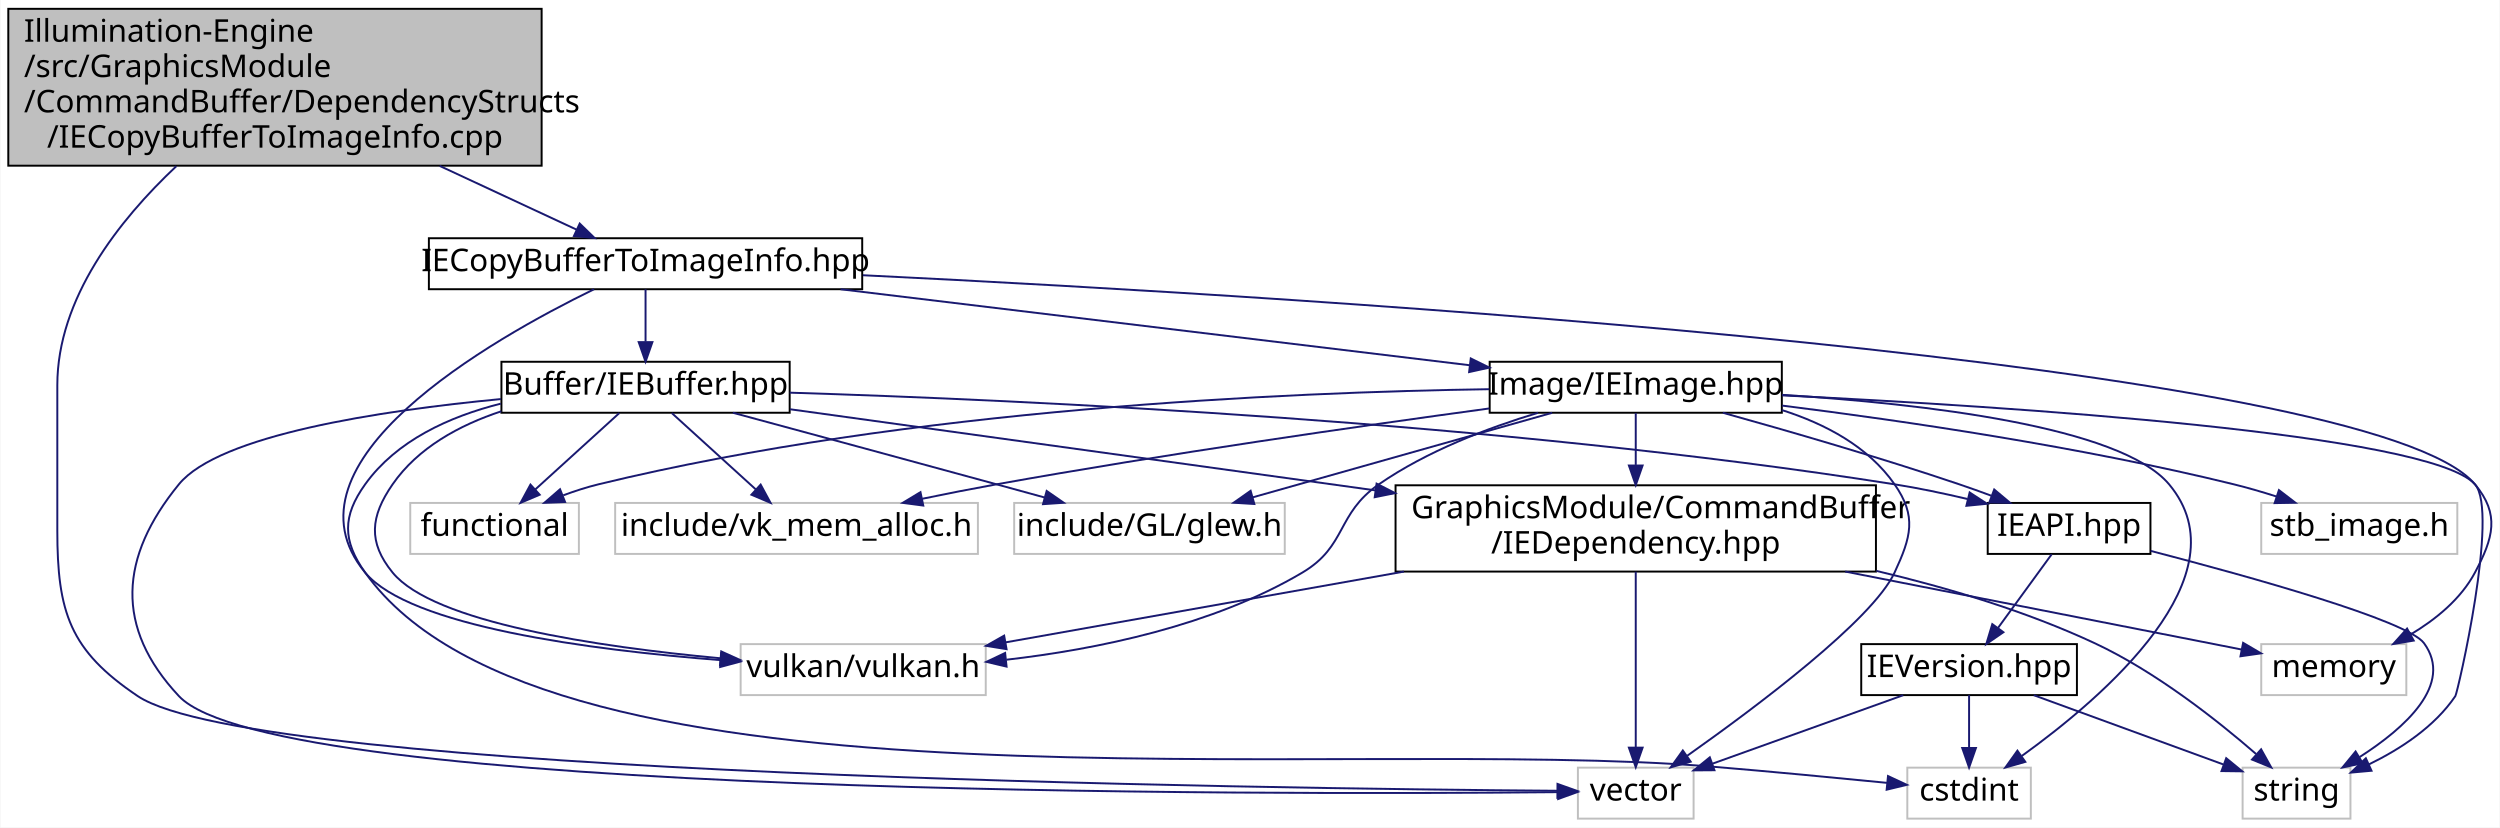
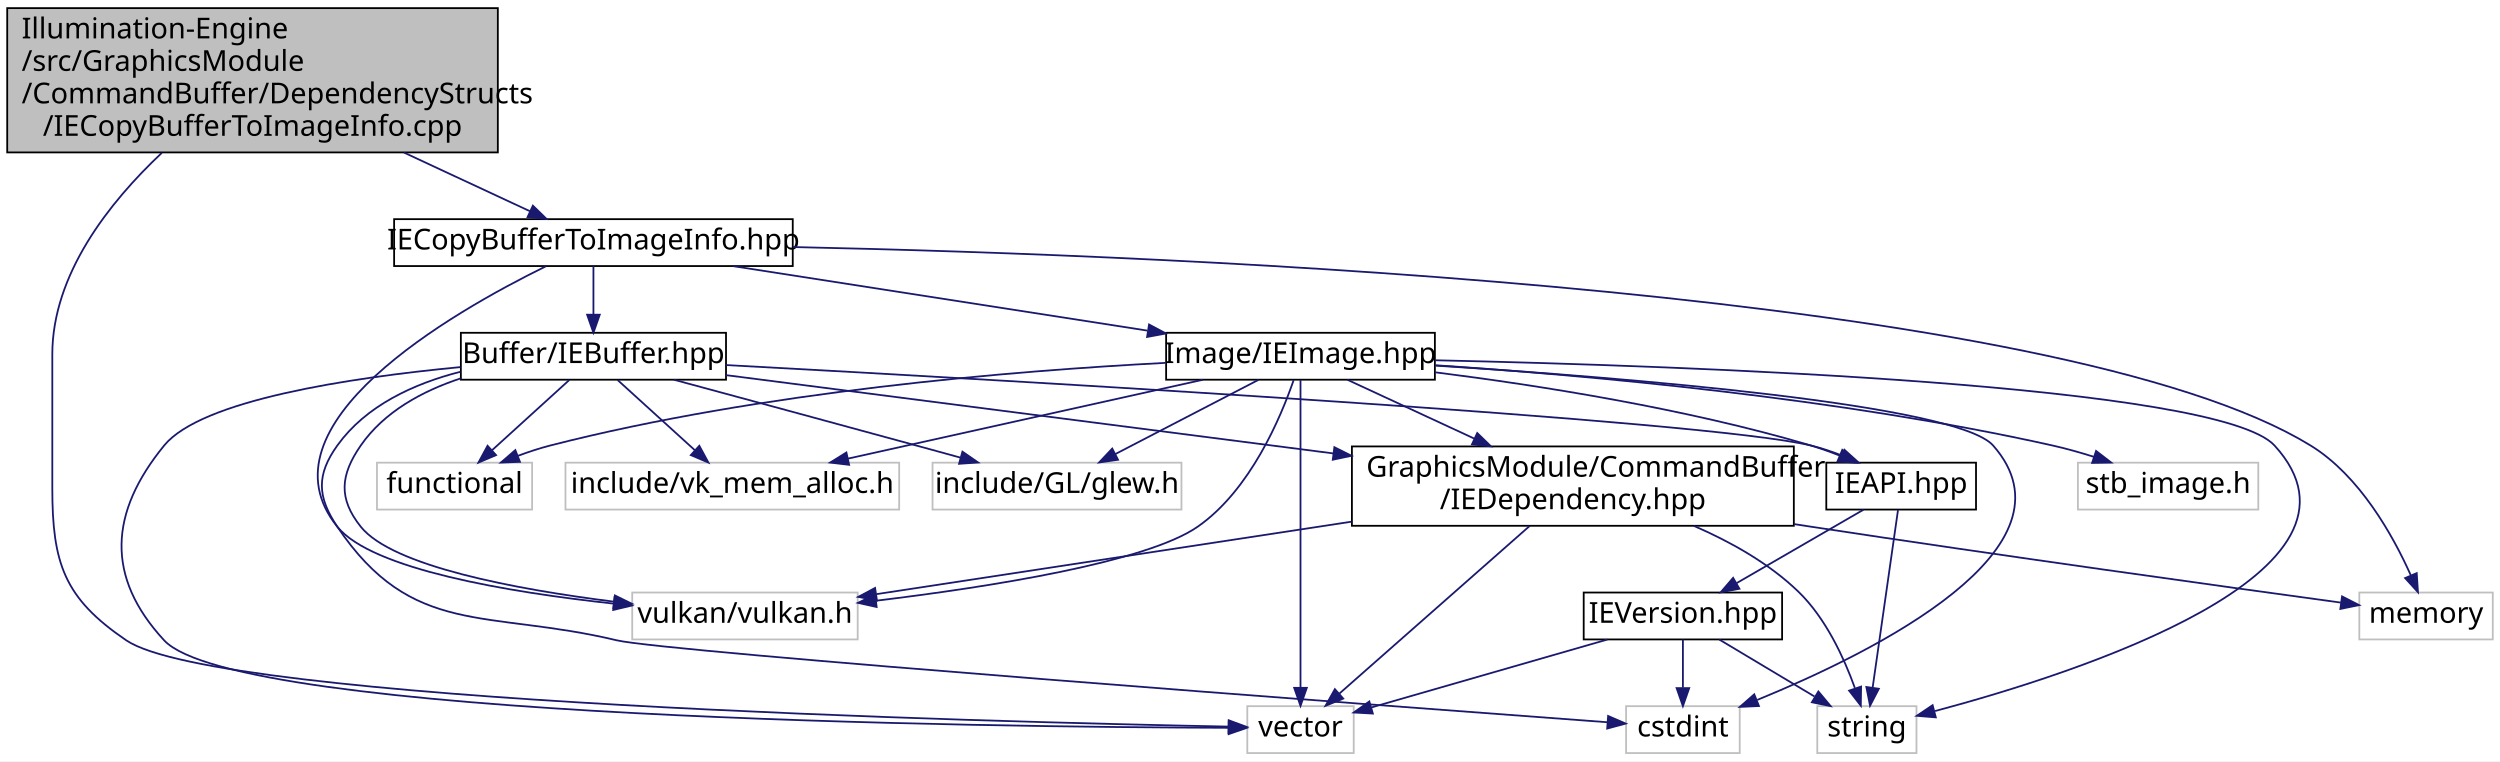
- <svg xmlns="http://www.w3.org/2000/svg" xmlns:xlink="http://www.w3.org/1999/xlink" width="1275pt" height="422pt" viewBox="0.00 0.00 1274.54 422.00">
+ <svg xmlns="http://www.w3.org/2000/svg" xmlns:xlink="http://www.w3.org/1999/xlink" width="1386pt" height="422pt" viewBox="0.00 0.00 1386.00 422.00">
  <g id="graph0" class="graph" transform="scale(1 1) rotate(0) translate(4 418)">
-     <polygon fill="white" stroke="transparent" points="-4,4 -4,-418 1270.54,-418 1270.54,4 -4,4" />
+     <polygon fill="white" stroke="transparent" points="-4,4 -4,-418 1382,-418 1382,4 -4,4" />
    <g id="node1" class="node">
      <g id="a_node1">
        <a xlink:title=" ">
          <polygon fill="#bfbfbf" stroke="black" points="0,-333.5 0,-413.5 272,-413.5 272,-333.5 0,-333.5" />
          <text text-anchor="start" x="8" y="-396.7" font-family="Source Sans Pro" font-size="16.00">Illumination-Engine</text>
          <text text-anchor="start" x="8" y="-378.7" font-family="Source Sans Pro" font-size="16.00">/src/GraphicsModule</text>
          <text text-anchor="start" x="8" y="-360.7" font-family="Source Sans Pro" font-size="16.00">/CommandBuffer/DependencyStructs</text>
          <text text-anchor="middle" x="136" y="-342.7" font-family="Source Sans Pro" font-size="16.00">/IECopyBufferToImageInfo.cpp</text>
        </a>
      </g>
    </g>
    <g id="node2" class="node">
      <g id="a_node2">
        <a xlink:href="_i_e_copy_buffer_to_image_info_8hpp.html" target="_top" xlink:title=" ">
          <polygon fill="white" stroke="black" points="214.5,-270.5 214.5,-296.5 435.5,-296.5 435.5,-270.5 214.5,-270.5" />
          <text text-anchor="middle" x="325" y="-279.7" font-family="Source Sans Pro" font-size="16.00">IECopyBufferToImageInfo.hpp</text>
        </a>
      </g>
    </g>
    <g id="edge1" class="edge">
      <path fill="none" stroke="midnightblue" d="M220,-333.39C244.57,-321.95 270.1,-310.06 289.83,-300.88" />
      <polygon fill="midnightblue" stroke="midnightblue" points="291.43,-303.99 299.02,-296.6 288.48,-297.64 291.43,-303.99" />
    </g>
    <g id="node7" class="node">
      <g id="a_node7">
        <a xlink:title=" ">
-           <polygon fill="white" stroke="#bfbfbf" points="800.5,-0.5 800.5,-26.5 859.5,-26.5 859.5,-0.5 800.5,-0.5" />
-           <text text-anchor="middle" x="830" y="-9.7" font-family="Source Sans Pro" font-size="16.00">vector</text>
+           <polygon fill="white" stroke="#bfbfbf" points="687.5,-0.5 687.5,-26.5 746.5,-26.5 746.5,-0.5 687.5,-0.5" />
+           <text text-anchor="middle" x="717" y="-9.7" font-family="Source Sans Pro" font-size="16.00">vector</text>
        </a>
      </g>
    </g>
    <g id="edge33" class="edge">
-       <path fill="none" stroke="midnightblue" d="M85.7,-333.24C56.33,-305.6 25,-265.75 25,-221.5 25,-221.5 25,-221.5 25,-147.5 25,-105.76 31.34,-86.27 66,-63 126.35,-22.49 641.4,-15.8 790.01,-14.71" />
-       <polygon fill="midnightblue" stroke="midnightblue" points="790.09,-18.21 800.07,-14.64 790.04,-11.21 790.09,-18.21" />
+       <path fill="none" stroke="midnightblue" d="M85.7,-333.24C56.33,-305.6 25,-265.75 25,-221.5 25,-221.5 25,-221.5 25,-147.5 25,-105.76 31.47,-86.46 66,-63 116.49,-28.7 542.96,-17.78 676.91,-15.18" />
+       <polygon fill="midnightblue" stroke="midnightblue" points="677.21,-18.68 687.14,-14.99 677.07,-11.68 677.21,-18.68" />
    </g>
    <g id="node3" class="node">
      <g id="a_node3">
-         <a xlink:title=" ">
-           <polygon fill="white" stroke="#bfbfbf" points="1149,-63.5 1149,-89.5 1223,-89.5 1223,-63.5 1149,-63.5" />
-           <text text-anchor="middle" x="1186" y="-72.7" font-family="Source Sans Pro" font-size="16.00">memory</text>
-         </a>
-       </g>
-     </g>
-     <g id="edge2" class="edge">
-       <path fill="none" stroke="midnightblue" d="M435.88,-277.63C671.75,-266.1 1206.07,-233.3 1258,-171 1270.81,-155.64 1267.39,-143.66 1258,-126 1250.81,-112.49 1237.99,-102.06 1225.14,-94.4" />
-       <polygon fill="midnightblue" stroke="midnightblue" points="1226.76,-91.3 1216.31,-89.54 1223.38,-97.43 1226.76,-91.3" />
-     </g>
-     <g id="node4" class="node">
-       <g id="a_node4">
-         <a xlink:title=" ">
-           <polygon fill="white" stroke="#bfbfbf" points="373.5,-63.5 373.5,-89.5 498.5,-89.5 498.5,-63.5 373.5,-63.5" />
-           <text text-anchor="middle" x="436" y="-72.7" font-family="Source Sans Pro" font-size="16.00">vulkan/vulkan.h</text>
-         </a>
-       </g>
-     </g>
-     <g id="edge3" class="edge">
-       <path fill="none" stroke="midnightblue" d="M298.75,-270.49C245.94,-244.75 135.67,-182.01 182,-126 204.66,-98.61 296.49,-86.54 363.24,-81.33" />
-       <polygon fill="midnightblue" stroke="midnightblue" points="363.59,-84.81 373.31,-80.58 363.07,-77.83 363.59,-84.81" />
-     </g>
-     <g id="node5" class="node">
-       <g id="a_node5">
        <a xlink:href="_i_e_buffer_8hpp.html" target="_top" xlink:title=" ">
          <polygon fill="white" stroke="black" points="251.5,-207.5 251.5,-233.5 398.5,-233.5 398.5,-207.5 251.5,-207.5" />
          <text text-anchor="middle" x="325" y="-216.7" font-family="Source Sans Pro" font-size="16.00">Buffer/IEBuffer.hpp</text>
        </a>
      </g>
    </g>
-     <g id="edge4" class="edge">
+     <g id="edge2" class="edge">
      <path fill="none" stroke="midnightblue" d="M325,-270.45C325,-262.85 325,-252.79 325,-243.78" />
      <polygon fill="midnightblue" stroke="midnightblue" points="328.5,-243.53 325,-233.53 321.5,-243.53 328.5,-243.53" />
+     </g>
+     <g id="node5" class="node">
+       <g id="a_node5">
+         <a xlink:title=" ">
+           <polygon fill="white" stroke="#bfbfbf" points="1304,-63.5 1304,-89.5 1378,-89.5 1378,-63.5 1304,-63.5" />
+           <text text-anchor="middle" x="1341" y="-72.7" font-family="Source Sans Pro" font-size="16.00">memory</text>
+         </a>
+       </g>
+     </g>
+     <g id="edge31" class="edge">
+       <path fill="none" stroke="midnightblue" d="M435.74,-281.04C655.68,-276.31 1138.33,-256.23 1277,-171 1304.2,-154.28 1322.63,-121.18 1332.49,-99.19" />
+       <polygon fill="midnightblue" stroke="midnightblue" points="1335.83,-100.26 1336.52,-89.69 1329.39,-97.52 1335.83,-100.26" />
+     </g>
+     <g id="node8" class="node">
+       <g id="a_node8">
+         <a xlink:title=" ">
+           <polygon fill="white" stroke="#bfbfbf" points="346.5,-63.5 346.5,-89.5 471.5,-89.5 471.5,-63.5 346.5,-63.5" />
+           <text text-anchor="middle" x="409" y="-72.7" font-family="Source Sans Pro" font-size="16.00">vulkan/vulkan.h</text>
+         </a>
+       </g>
+     </g>
+     <g id="edge32" class="edge">
+       <path fill="none" stroke="midnightblue" d="M298.61,-270.35C246.15,-244.59 137.57,-182.21 183,-126 202.11,-102.36 277.74,-89.71 336.31,-83.33" />
+       <polygon fill="midnightblue" stroke="midnightblue" points="336.7,-86.81 346.28,-82.28 335.97,-79.85 336.7,-86.81" />
    </g>
    <g id="node15" class="node">
      <g id="a_node15">
        <a xlink:href="_i_e_image_8hpp.html" target="_top" xlink:title=" ">
-           <polygon fill="white" stroke="black" points="755.5,-207.5 755.5,-233.5 904.5,-233.5 904.5,-207.5 755.5,-207.5" />
-           <text text-anchor="middle" x="830" y="-216.7" font-family="Source Sans Pro" font-size="16.00">Image/IEImage.hpp</text>
-         </a>
-       </g>
-     </g>
-     <g id="edge22" class="edge">
-       <path fill="none" stroke="midnightblue" d="M424.47,-270.48C518.13,-259.17 656.88,-242.41 745.37,-231.72" />
-       <polygon fill="midnightblue" stroke="midnightblue" points="745.86,-235.19 755.37,-230.52 745.02,-228.24 745.86,-235.19" />
-     </g>
-     <g id="edge18" class="edge">
-       <path fill="none" stroke="midnightblue" d="M251.46,-208.25C230.04,-201.18 208.94,-189.69 196,-171 184.62,-154.56 183.34,-141.48 196,-126 216.84,-100.52 300.31,-88.12 363,-82.3" />
-       <polygon fill="midnightblue" stroke="midnightblue" points="363.61,-85.76 373.26,-81.39 362.99,-78.78 363.61,-85.76" />
-     </g>
-     <g id="node6" class="node">
-       <g id="a_node6">
+           <polygon fill="white" stroke="black" points="642.5,-207.5 642.5,-233.5 791.5,-233.5 791.5,-207.5 642.5,-207.5" />
+           <text text-anchor="middle" x="717" y="-216.7" font-family="Source Sans Pro" font-size="16.00">Image/IEImage.hpp</text>
+         </a>
+       </g>
+     </g>
+     <g id="edge20" class="edge">
+       <path fill="none" stroke="midnightblue" d="M402.45,-270.45C468.66,-260.14 563.8,-245.34 632.08,-234.71" />
+       <polygon fill="midnightblue" stroke="midnightblue" points="633.03,-238.11 642.37,-233.11 631.95,-231.19 633.03,-238.11" />
+     </g>
+     <g id="node4" class="node">
+       <g id="a_node4">
        <a xlink:href="_i_e_dependency_8hpp.html" target="_top" xlink:title=" ">
-           <polygon fill="white" stroke="black" points="707.5,-126.5 707.5,-170.5 952.5,-170.5 952.5,-126.5 707.5,-126.5" />
-           <text text-anchor="start" x="715.5" y="-153.7" font-family="Source Sans Pro" font-size="16.00">GraphicsModule/CommandBuffer</text>
-           <text text-anchor="middle" x="830" y="-135.7" font-family="Source Sans Pro" font-size="16.00">/IEDependency.hpp</text>
-         </a>
-       </g>
-     </g>
-     <g id="edge5" class="edge">
-       <path fill="none" stroke="midnightblue" d="M398.7,-209.28C476.83,-198.45 601.87,-181.12 697.25,-167.9" />
-       <polygon fill="midnightblue" stroke="midnightblue" points="697.83,-171.35 707.26,-166.51 696.87,-164.42 697.83,-171.35" />
+           <polygon fill="white" stroke="black" points="745.5,-126.5 745.5,-170.5 990.5,-170.5 990.5,-126.5 745.5,-126.5" />
+           <text text-anchor="start" x="753.5" y="-153.7" font-family="Source Sans Pro" font-size="16.00">GraphicsModule/CommandBuffer</text>
+           <text text-anchor="middle" x="868" y="-135.7" font-family="Source Sans Pro" font-size="16.00">/IEDependency.hpp</text>
+         </a>
+       </g>
+     </g>
+     <g id="edge3" class="edge">
+       <path fill="none" stroke="midnightblue" d="M398.51,-210.02C484.68,-198.91 629.15,-180.29 735.12,-166.63" />
+       <polygon fill="midnightblue" stroke="midnightblue" points="735.78,-170.07 745.25,-165.32 734.89,-163.13 735.78,-170.07" />
    </g>
    <g id="edge19" class="edge">
-       <path fill="none" stroke="midnightblue" d="M251.24,-214.48C189.23,-208.55 107.51,-196.11 87,-171 56.64,-133.82 54.18,-98.03 87,-63 135.28,-11.46 642.56,-12.57 790.01,-14" />
-       <polygon fill="midnightblue" stroke="midnightblue" points="790.36,-17.5 800.39,-14.11 790.43,-10.5 790.36,-17.5" />
+       <path fill="none" stroke="midnightblue" d="M251.24,-214.48C189.23,-208.55 107.51,-196.11 87,-171 56.64,-133.82 54.39,-98.22 87,-63 127.09,-19.7 544.87,-14.93 677.1,-14.5" />
+       <polygon fill="midnightblue" stroke="midnightblue" points="677.21,-18 687.2,-14.48 677.19,-11 677.21,-18" />
+     </g>
+     <g id="edge16" class="edge">
+       <path fill="none" stroke="midnightblue" d="M251.46,-208.25C230.04,-201.18 208.94,-189.69 196,-171 184.62,-154.56 183.53,-141.63 196,-126 213.48,-104.09 281.78,-91.31 336.38,-84.43" />
+       <polygon fill="midnightblue" stroke="midnightblue" points="336.9,-87.89 346.4,-83.21 336.06,-80.94 336.9,-87.89" />
    </g>
    <g id="node9" class="node">
      <g id="a_node9">
        <a xlink:href="_i_e_a_p_i_8hpp.html" target="_top" xlink:title=" ">
-           <polygon fill="white" stroke="black" points="1009.5,-135.5 1009.5,-161.5 1092.5,-161.5 1092.5,-135.5 1009.5,-135.5" />
-           <text text-anchor="middle" x="1051" y="-144.7" font-family="Source Sans Pro" font-size="16.00">IEAPI.hpp</text>
-         </a>
-       </g>
-     </g>
-     <g id="edge10" class="edge">
-       <path fill="none" stroke="midnightblue" d="M398.53,-217.74C517.57,-214.04 759.6,-202.94 962,-171 974.14,-169.08 987.07,-166.36 999.21,-163.5" />
-       <polygon fill="midnightblue" stroke="midnightblue" points="1000.29,-166.84 1009.18,-161.07 998.63,-160.04 1000.29,-166.84" />
+           <polygon fill="white" stroke="black" points="1008.5,-135.5 1008.5,-161.5 1091.5,-161.5 1091.5,-135.5 1008.5,-135.5" />
+           <text text-anchor="middle" x="1050" y="-144.7" font-family="Source Sans Pro" font-size="16.00">IEAPI.hpp</text>
+         </a>
+       </g>
+     </g>
+     <g id="edge8" class="edge">
+       <path fill="none" stroke="midnightblue" d="M398.66,-215.6C561.62,-206.77 942.82,-184.93 1000,-171 1005.57,-169.64 1011.3,-167.73 1016.81,-165.59" />
+       <polygon fill="midnightblue" stroke="midnightblue" points="1018.53,-168.66 1026.4,-161.57 1015.83,-162.2 1018.53,-168.66" />
    </g>
    <g id="node11" class="node">
      <g id="a_node11">
        <a xlink:title=" ">
-           <polygon fill="white" stroke="#bfbfbf" points="968.5,-0.5 968.5,-26.5 1031.5,-26.5 1031.5,-0.5 968.5,-0.5" />
-           <text text-anchor="middle" x="1000" y="-9.7" font-family="Source Sans Pro" font-size="16.00">cstdint</text>
-         </a>
-       </g>
-     </g>
-     <g id="edge20" class="edge">
-       <path fill="none" stroke="midnightblue" d="M251.17,-212.14C224.97,-205.55 198.04,-193.37 182,-171 170.35,-154.74 170.39,-142.28 182,-126 274.92,4.27 678.01,-42.93 869,-27 898.82,-24.51 932.41,-21.3 958.11,-18.75" />
-       <polygon fill="midnightblue" stroke="midnightblue" points="958.65,-22.22 968.25,-17.74 957.96,-15.25 958.65,-22.22" />
+           <polygon fill="white" stroke="#bfbfbf" points="897.5,-0.5 897.5,-26.5 960.5,-26.5 960.5,-0.5 897.5,-0.5" />
+           <text text-anchor="middle" x="929" y="-9.7" font-family="Source Sans Pro" font-size="16.00">cstdint</text>
+         </a>
+       </g>
+     </g>
+     <g id="edge17" class="edge">
+       <path fill="none" stroke="midnightblue" d="M251.31,-211.91C225.41,-205.29 198.84,-193.14 183,-171 171.37,-154.73 171.83,-142.59 183,-126 224.52,-64.31 265.66,-80.24 338,-63 364.69,-56.64 756.92,-27.23 887.25,-17.58" />
+       <polygon fill="midnightblue" stroke="midnightblue" points="887.54,-21.07 897.25,-16.84 887.02,-14.08 887.54,-21.07" />
    </g>
    <g id="node12" class="node">
      <g id="a_node12">
        <a xlink:title=" ">
          <polygon fill="white" stroke="#bfbfbf" points="309.5,-135.5 309.5,-161.5 494.5,-161.5 494.5,-135.5 309.5,-135.5" />
          <text text-anchor="middle" x="402" y="-144.7" font-family="Source Sans Pro" font-size="16.00">include/vk_mem_alloc.h</text>
        </a>
      </g>
    </g>
-     <g id="edge16" class="edge">
+     <g id="edge14" class="edge">
      <path fill="none" stroke="midnightblue" d="M338.41,-207.31C350.23,-196.57 367.62,-180.75 381.24,-168.38" />
      <polygon fill="midnightblue" stroke="midnightblue" points="383.7,-170.87 388.74,-161.55 378.99,-165.69 383.7,-170.87" />
    </g>
    <g id="node13" class="node">
      <g id="a_node13">
        <a xlink:title=" ">
          <polygon fill="white" stroke="#bfbfbf" points="513,-135.5 513,-161.5 651,-161.5 651,-135.5 513,-135.5" />
          <text text-anchor="middle" x="582" y="-144.7" font-family="Source Sans Pro" font-size="16.00">include/GL/glew.h</text>
        </a>
      </g>
    </g>
-     <g id="edge17" class="edge">
+     <g id="edge15" class="edge">
      <path fill="none" stroke="midnightblue" d="M369.52,-207.5C405.75,-197.71 458.19,-183.52 504,-171 511.9,-168.84 520.25,-166.55 528.43,-164.3" />
      <polygon fill="midnightblue" stroke="midnightblue" points="529.57,-167.62 538.28,-161.59 527.71,-160.87 529.57,-167.62" />
    </g>
    <g id="node14" class="node">
      <g id="a_node14">
        <a xlink:title=" ">
          <polygon fill="white" stroke="#bfbfbf" points="205,-135.5 205,-161.5 291,-161.5 291,-135.5 205,-135.5" />
          <text text-anchor="middle" x="248" y="-144.7" font-family="Source Sans Pro" font-size="16.00">functional</text>
        </a>
      </g>
    </g>
-     <g id="edge21" class="edge">
+     <g id="edge18" class="edge">
      <path fill="none" stroke="midnightblue" d="M311.59,-207.31C299.77,-196.57 282.38,-180.75 268.76,-168.38" />
      <polygon fill="midnightblue" stroke="midnightblue" points="271.01,-165.69 261.26,-161.55 266.3,-170.87 271.01,-165.69" />
    </g>
-     <g id="edge9" class="edge">
-       <path fill="none" stroke="midnightblue" d="M936.81,-126.5C1004.07,-113.27 1087.55,-96.86 1138.79,-86.78" />
-       <polygon fill="midnightblue" stroke="midnightblue" points="1139.76,-90.16 1148.9,-84.79 1138.41,-83.29 1139.76,-90.16" />
+     <g id="edge4" class="edge">
+       <path fill="none" stroke="midnightblue" d="M990.6,-127.45C993.76,-126.96 996.9,-126.47 1000,-126 1104.79,-110.02 1227.96,-92.91 1293.81,-83.91" />
+       <polygon fill="midnightblue" stroke="midnightblue" points="1294.44,-87.35 1303.88,-82.53 1293.49,-80.42 1294.44,-87.35" />
+     </g>
+     <g id="node6" class="node">
+       <g id="a_node6">
+         <a xlink:title=" ">
+           <polygon fill="white" stroke="#bfbfbf" points="1003.5,-0.5 1003.5,-26.5 1058.5,-26.5 1058.5,-0.5 1003.5,-0.5" />
+           <text text-anchor="middle" x="1031" y="-9.7" font-family="Source Sans Pro" font-size="16.00">string</text>
+         </a>
+       </g>
+     </g>
+     <g id="edge5" class="edge">
+       <path fill="none" stroke="midnightblue" d="M935.09,-126.44C955.48,-117.62 976.76,-105.68 993,-90 1008.24,-75.28 1018.38,-53.15 1024.32,-36.65" />
+       <polygon fill="midnightblue" stroke="midnightblue" points="1027.78,-37.35 1027.63,-26.76 1021.14,-35.13 1027.78,-37.35" />
+     </g>
+     <g id="edge6" class="edge">
+       <path fill="none" stroke="midnightblue" d="M844.07,-126.43C815.01,-100.83 766.41,-58.02 738.49,-33.43" />
+       <polygon fill="midnightblue" stroke="midnightblue" points="740.69,-30.7 730.87,-26.71 736.06,-35.95 740.69,-30.7" />
    </g>
    <g id="edge7" class="edge">
-       <path fill="none" stroke="midnightblue" d="M711.79,-126.5C645.71,-114.76 565.48,-100.5 508.63,-90.4" />
-       <polygon fill="midnightblue" stroke="midnightblue" points="509.11,-86.93 498.65,-88.63 507.89,-93.83 509.11,-86.93" />
-     </g>
-     <g id="edge6" class="edge">
-       <path fill="none" stroke="midnightblue" d="M830,-126.43C830,-102.03 830,-62.03 830,-37.03" />
-       <polygon fill="midnightblue" stroke="midnightblue" points="833.5,-36.71 830,-26.71 826.5,-36.71 833.5,-36.71" />
-     </g>
-     <g id="node8" class="node">
-       <g id="a_node8">
-         <a xlink:title=" ">
-           <polygon fill="white" stroke="#bfbfbf" points="1139.5,-0.5 1139.5,-26.5 1194.5,-26.5 1194.5,-0.5 1139.5,-0.5" />
-           <text text-anchor="middle" x="1167" y="-9.7" font-family="Source Sans Pro" font-size="16.00">string</text>
-         </a>
-       </g>
-     </g>
-     <g id="edge8" class="edge">
-       <path fill="none" stroke="midnightblue" d="M952.72,-126.84C989.53,-118.15 1029.32,-106.19 1064,-90 1095.29,-75.39 1126.63,-50.61 1146.38,-33.45" />
-       <polygon fill="midnightblue" stroke="midnightblue" points="1148.94,-35.86 1154.1,-26.61 1144.29,-30.62 1148.94,-35.86" />
-     </g>
-     <g id="edge15" class="edge">
-       <path fill="none" stroke="midnightblue" d="M1092.65,-137.03C1143.42,-123.85 1223.56,-101.54 1232,-90 1247.3,-69.08 1222.42,-46.78 1199.15,-31.89" />
-       <polygon fill="midnightblue" stroke="midnightblue" points="1200.76,-28.77 1190.4,-26.56 1197.12,-34.75 1200.76,-28.77" />
+       <path fill="none" stroke="midnightblue" d="M745.3,-128.79C661.26,-115.97 552.65,-99.41 481.93,-88.62" />
+       <polygon fill="midnightblue" stroke="midnightblue" points="482.19,-85.12 471.78,-87.07 481.14,-92.04 482.19,-85.12" />
+     </g>
+     <g id="edge13" class="edge">
+       <path fill="none" stroke="midnightblue" d="M1048.25,-135.23C1045.05,-112.86 1038.24,-65.16 1034.2,-36.88" />
+       <polygon fill="midnightblue" stroke="midnightblue" points="1037.63,-36.15 1032.75,-26.74 1030.7,-37.14 1037.63,-36.15" />
    </g>
    <g id="node10" class="node">
      <g id="a_node10">
        <a xlink:href="_i_e_version_8hpp.html" target="_top" xlink:title=" ">
-           <polygon fill="white" stroke="black" points="945,-63.5 945,-89.5 1055,-89.5 1055,-63.5 945,-63.5" />
-           <text text-anchor="middle" x="1000" y="-72.7" font-family="Source Sans Pro" font-size="16.00">IEVersion.hpp</text>
-         </a>
-       </g>
+           <polygon fill="white" stroke="black" points="874,-63.5 874,-89.5 984,-89.5 984,-63.5 874,-63.5" />
+           <text text-anchor="middle" x="929" y="-72.7" font-family="Source Sans Pro" font-size="16.00">IEVersion.hpp</text>
+         </a>
+       </g>
+     </g>
+     <g id="edge9" class="edge">
+       <path fill="none" stroke="midnightblue" d="M1029.2,-135.47C1009.81,-124.25 980.67,-107.39 958.81,-94.74" />
+       <polygon fill="midnightblue" stroke="midnightblue" points="960.34,-91.59 949.93,-89.61 956.84,-97.65 960.34,-91.59" />
    </g>
    <g id="edge11" class="edge">
-       <path fill="none" stroke="midnightblue" d="M1042.12,-135.31C1034.58,-124.97 1023.63,-109.93 1014.77,-97.78" />
-       <polygon fill="midnightblue" stroke="midnightblue" points="1017.5,-95.57 1008.78,-89.55 1011.84,-99.7 1017.5,-95.57" />
-     </g>
-     <g id="edge14" class="edge">
-       <path fill="none" stroke="midnightblue" d="M966.41,-63.45C938.42,-53.4 898.51,-39.08 869.09,-28.52" />
-       <polygon fill="midnightblue" stroke="midnightblue" points="870.14,-25.18 859.54,-25.1 867.77,-31.77 870.14,-25.18" />
-     </g>
-     <g id="edge13" class="edge">
-       <path fill="none" stroke="midnightblue" d="M1032.99,-63.45C1060.8,-53.29 1100.57,-38.76 1129.56,-28.17" />
-       <polygon fill="midnightblue" stroke="midnightblue" points="1131.14,-31.33 1139.33,-24.61 1128.74,-24.75 1131.14,-31.33" />
+       <path fill="none" stroke="midnightblue" d="M949.15,-63.45C964.24,-54.43 985.1,-41.95 1001.98,-31.85" />
+       <polygon fill="midnightblue" stroke="midnightblue" points="1004.1,-34.66 1010.89,-26.53 1000.51,-28.66 1004.1,-34.66" />
    </g>
    <g id="edge12" class="edge">
-       <path fill="none" stroke="midnightblue" d="M1000,-63.45C1000,-55.85 1000,-45.79 1000,-36.78" />
-       <polygon fill="midnightblue" stroke="midnightblue" points="1003.5,-36.53 1000,-26.53 996.5,-36.53 1003.5,-36.53" />
+       <path fill="none" stroke="midnightblue" d="M887.12,-63.45C849.17,-52.53 793.67,-36.56 756.49,-25.86" />
+       <polygon fill="midnightblue" stroke="midnightblue" points="757.1,-22.4 746.52,-22.99 755.16,-29.12 757.1,-22.4" />
+     </g>
+     <g id="edge10" class="edge">
+       <path fill="none" stroke="midnightblue" d="M929,-63.45C929,-55.85 929,-45.79 929,-36.78" />
+       <polygon fill="midnightblue" stroke="midnightblue" points="932.5,-36.53 929,-26.53 925.5,-36.53 932.5,-36.53" />
+     </g>
+     <g id="edge21" class="edge">
+       <path fill="none" stroke="midnightblue" d="M742.96,-207.47C762.24,-198.53 789.24,-186.01 813.21,-174.9" />
+       <polygon fill="midnightblue" stroke="midnightblue" points="814.98,-177.94 822.58,-170.56 812.03,-171.59 814.98,-177.94" />
+     </g>
+     <g id="edge29" class="edge">
+       <path fill="none" stroke="midnightblue" d="M791.53,-218.27C932.35,-215.16 1226.22,-204.67 1257,-171 1321.18,-100.8 1148.45,-45.05 1068.79,-23.8" />
+       <polygon fill="midnightblue" stroke="midnightblue" points="1069.21,-20.29 1058.65,-21.15 1067.44,-27.06 1069.21,-20.29" />
+     </g>
+     <g id="edge30" class="edge">
+       <path fill="none" stroke="midnightblue" d="M717,-207.29C717,-173.75 717,-79.83 717,-36.69" />
+       <polygon fill="midnightblue" stroke="midnightblue" points="720.5,-36.65 717,-26.65 713.5,-36.65 720.5,-36.65" />
+     </g>
+     <g id="edge26" class="edge">
+       <path fill="none" stroke="midnightblue" d="M713.17,-207.2C706.15,-186.82 689.2,-146.28 660,-126 631.67,-106.32 545.21,-92.66 481.65,-84.96" />
+       <polygon fill="midnightblue" stroke="midnightblue" points="482.01,-81.48 471.66,-83.78 481.18,-88.43 482.01,-81.48" />
+     </g>
+     <g id="edge22" class="edge">
+       <path fill="none" stroke="midnightblue" d="M791.69,-211.59C849.39,-204.31 930.81,-191.49 1000,-171 1005.27,-169.44 1010.72,-167.48 1016,-165.38" />
+       <polygon fill="midnightblue" stroke="midnightblue" points="1017.37,-168.6 1025.25,-161.51 1014.67,-162.14 1017.37,-168.6" />
    </g>
    <g id="edge27" class="edge">
-       <path fill="none" stroke="midnightblue" d="M780.21,-207.49C754.47,-199.74 723.42,-187.91 699,-171 677.24,-155.93 682.77,-139.49 660,-126 614.17,-98.84 555.02,-86.83 509.01,-81.54" />
-       <polygon fill="midnightblue" stroke="midnightblue" points="509.12,-78.03 498.8,-80.45 508.38,-84.99 509.12,-78.03" />
+       <path fill="none" stroke="midnightblue" d="M791.83,-215.3C897.77,-208.57 1080.92,-193.78 1101,-171 1151.03,-114.26 1035.67,-56.73 970.23,-29.97" />
+       <polygon fill="midnightblue" stroke="midnightblue" points="971.16,-26.58 960.58,-26.1 968.56,-33.07 971.16,-26.58" />
+     </g>
+     <g id="edge24" class="edge">
+       <path fill="none" stroke="midnightblue" d="M662.85,-207.47C608.23,-195.33 523.91,-176.59 466.01,-163.72" />
+       <polygon fill="midnightblue" stroke="midnightblue" points="466.75,-160.3 456.23,-161.55 465.24,-167.14 466.75,-160.3" />
    </g>
    <g id="edge23" class="edge">
-       <path fill="none" stroke="midnightblue" d="M830,-207.31C830,-199.96 830,-190.25 830,-180.88" />
-       <polygon fill="midnightblue" stroke="midnightblue" points="833.5,-180.6 830,-170.6 826.5,-180.6 833.5,-180.6" />
-     </g>
-     <g id="edge31" class="edge">
-       <path fill="none" stroke="midnightblue" d="M904.51,-208.87C926.67,-201.84 948.59,-190.22 962,-171 973.45,-154.6 970.42,-144.14 962,-126 950.76,-101.8 891.38,-57.38 856.21,-32.53" />
-       <polygon fill="midnightblue" stroke="midnightblue" points="858.03,-29.54 847.83,-26.66 854.01,-35.27 858.03,-29.54" />
-     </g>
-     <g id="edge30" class="edge">
-       <path fill="none" stroke="midnightblue" d="M904.72,-216.35C1021.13,-210.67 1234.93,-196.83 1258,-171 1270.44,-157.07 1249.17,-64.73 1248,-63 1237.41,-47.33 1219.92,-35.94 1203.89,-28.15" />
-       <polygon fill="midnightblue" stroke="midnightblue" points="1205.24,-24.92 1194.69,-23.97 1202.35,-31.29 1205.24,-24.92" />
-     </g>
-     <g id="edge24" class="edge">
-       <path fill="none" stroke="midnightblue" d="M874.42,-207.49C907.81,-198.21 954.56,-184.68 995,-171 1000.3,-169.21 1005.85,-167.22 1011.3,-165.2" />
-       <polygon fill="midnightblue" stroke="midnightblue" points="1012.82,-168.36 1020.94,-161.55 1010.35,-161.81 1012.82,-168.36" />
-     </g>
-     <g id="edge29" class="edge">
-       <path fill="none" stroke="midnightblue" d="M904.66,-216.63C976.33,-212.12 1077.25,-200.56 1102,-171 1140.88,-124.57 1068.78,-62.62 1026.91,-32.48" />
-       <polygon fill="midnightblue" stroke="midnightblue" points="1028.68,-29.45 1018.49,-26.55 1024.65,-35.17 1028.68,-29.45" />
-     </g>
-     <g id="edge26" class="edge">
-       <path fill="none" stroke="midnightblue" d="M755.34,-209.69C689.13,-200.68 589.89,-186.43 504,-171 491.7,-168.79 478.62,-166.21 466.07,-163.62" />
-       <polygon fill="midnightblue" stroke="midnightblue" points="466.64,-160.16 456.14,-161.54 465.21,-167.01 466.64,-160.16" />
-     </g>
-     <g id="edge25" class="edge">
-       <path fill="none" stroke="midnightblue" d="M787.37,-207.47C745.05,-195.52 680.09,-177.19 634.59,-164.34" />
-       <polygon fill="midnightblue" stroke="midnightblue" points="635.48,-160.96 624.91,-161.61 633.58,-167.7 635.48,-160.96" />
-     </g>
-     <g id="edge32" class="edge">
-       <path fill="none" stroke="midnightblue" d="M755.28,-219.51C651.78,-217.98 459.62,-209.55 301,-171 295.07,-169.56 288.92,-167.57 283.02,-165.38" />
-       <polygon fill="midnightblue" stroke="midnightblue" points="283.96,-161.99 273.38,-161.56 281.39,-168.49 283.96,-161.99" />
+       <path fill="none" stroke="midnightblue" d="M693.79,-207.47C671.87,-196.1 638.78,-178.94 614.28,-166.24" />
+       <polygon fill="midnightblue" stroke="midnightblue" points="615.84,-163.11 605.36,-161.61 612.62,-169.32 615.84,-163.11" />
+     </g>
+     <g id="edge28" class="edge">
+       <path fill="none" stroke="midnightblue" d="M642.26,-216.84C558.13,-212.45 417.93,-200.95 301,-171 295.15,-169.5 289.08,-167.5 283.23,-165.32" />
+       <polygon fill="midnightblue" stroke="midnightblue" points="284.26,-161.96 273.68,-161.54 281.69,-168.47 284.26,-161.96" />
    </g>
    <g id="node16" class="node">
      <g id="a_node16">
        <a xlink:title=" ">
-           <polygon fill="white" stroke="#bfbfbf" points="1149,-135.5 1149,-161.5 1249,-161.5 1249,-135.5 1149,-135.5" />
-           <text text-anchor="middle" x="1199" y="-144.7" font-family="Source Sans Pro" font-size="16.00">stb_image.h</text>
-         </a>
-       </g>
-     </g>
-     <g id="edge28" class="edge">
-       <path fill="none" stroke="midnightblue" d="M904.65,-211.15C966.82,-203.36 1057.42,-190.06 1135,-171 1142.12,-169.25 1149.58,-167.07 1156.8,-164.78" />
-       <polygon fill="midnightblue" stroke="midnightblue" points="1158.02,-168.06 1166.42,-161.61 1155.83,-161.41 1158.02,-168.06" />
+           <polygon fill="white" stroke="#bfbfbf" points="1148,-135.5 1148,-161.5 1248,-161.5 1248,-135.5 1148,-135.5" />
+           <text text-anchor="middle" x="1198" y="-144.7" font-family="Source Sans Pro" font-size="16.00">stb_image.h</text>
+         </a>
+       </g>
+     </g>
+     <g id="edge25" class="edge">
+       <path fill="none" stroke="midnightblue" d="M791.6,-215.52C875.64,-209.95 1015.93,-197.4 1134,-171 1141.48,-169.33 1149.31,-167.11 1156.82,-164.73" />
+       <polygon fill="midnightblue" stroke="midnightblue" points="1158.07,-168 1166.47,-161.54 1155.87,-161.36 1158.07,-168" />
    </g>
  </g>
</svg>
